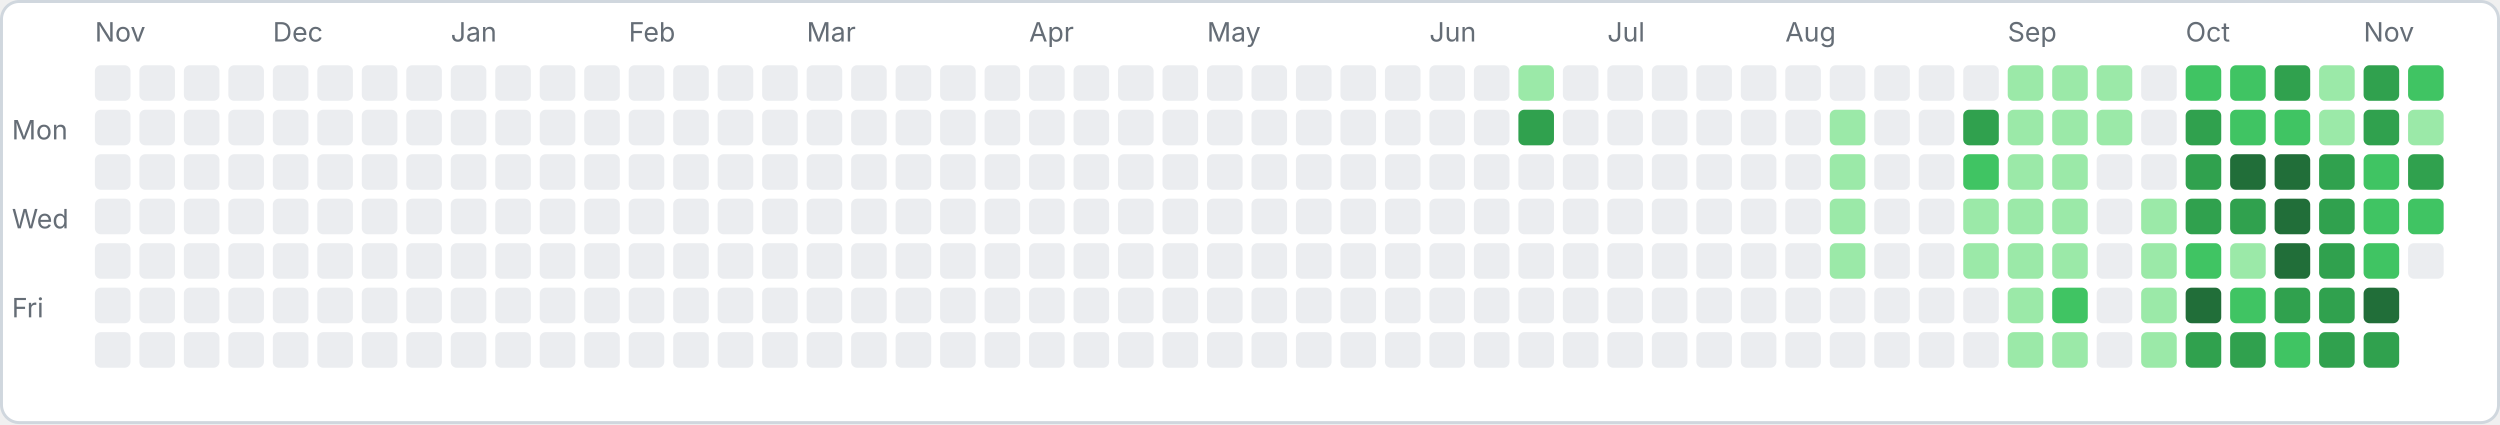
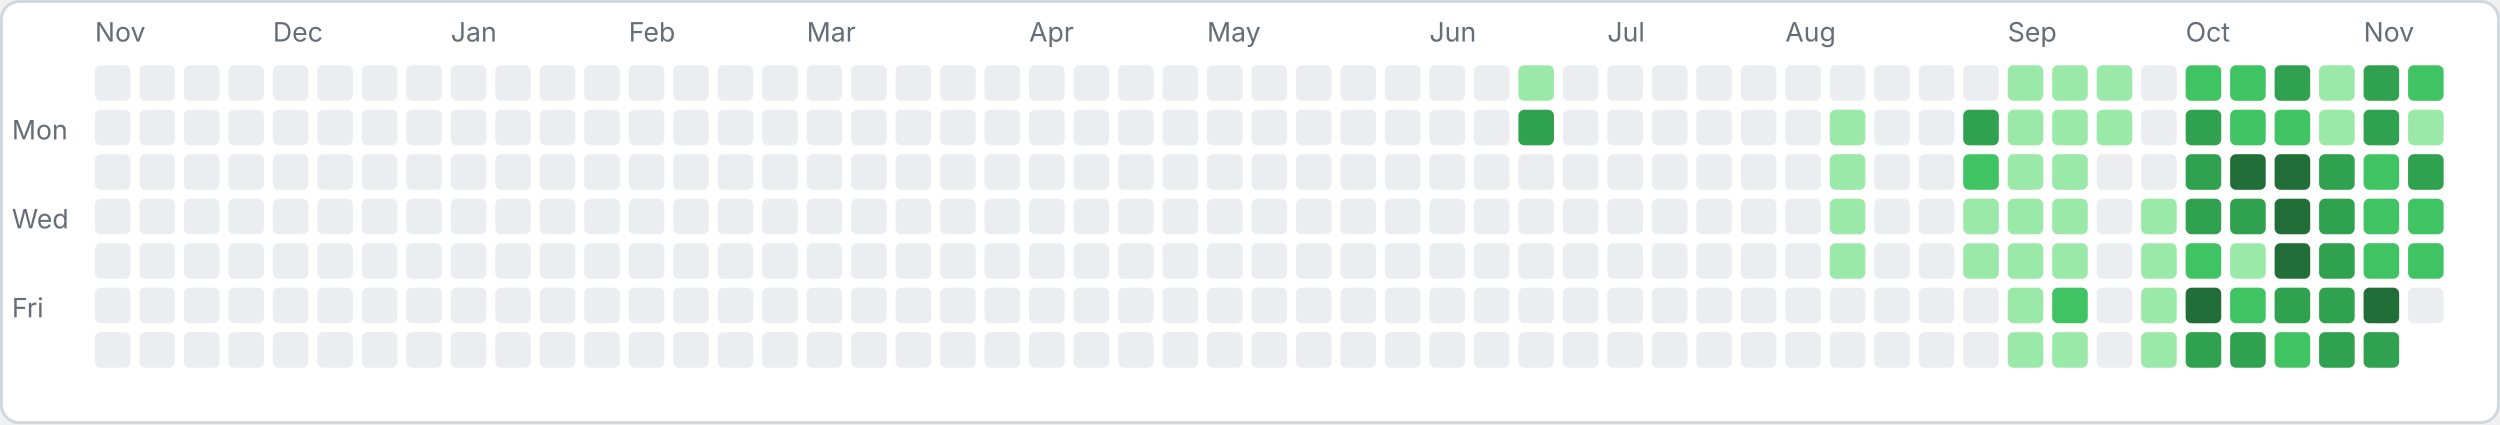
<svg xmlns="http://www.w3.org/2000/svg" width="843" height="143" viewBox="0 0 843 143">
  <rect x="0.5" y="0.5" width="842" height="142" rx="6" fill="#ffffff" stroke="#d0d7de" />
  <text x="4" y="47" font-family="-apple-system,sans-serif" font-size="9" fill="#656d76">Mon</text>
  <text x="4" y="77" font-family="-apple-system,sans-serif" font-size="9" fill="#656d76">Wed</text>
  <text x="4" y="107" font-family="-apple-system,sans-serif" font-size="9" fill="#656d76">Fri</text>
  <rect x="32" y="22" width="12" height="12" rx="2" fill="#ebedf0" />
  <rect x="32" y="37" width="12" height="12" rx="2" fill="#ebedf0" />
  <rect x="32" y="52" width="12" height="12" rx="2" fill="#ebedf0" />
  <rect x="32" y="67" width="12" height="12" rx="2" fill="#ebedf0" />
  <rect x="32" y="82" width="12" height="12" rx="2" fill="#ebedf0" />
  <rect x="32" y="97" width="12" height="12" rx="2" fill="#ebedf0" />
  <rect x="32" y="112" width="12" height="12" rx="2" fill="#ebedf0" />
  <text x="32" y="14" font-family="-apple-system,sans-serif" font-size="9" fill="#656d76">Nov</text>
  <rect x="47" y="22" width="12" height="12" rx="2" fill="#ebedf0" />
  <rect x="47" y="37" width="12" height="12" rx="2" fill="#ebedf0" />
  <rect x="47" y="52" width="12" height="12" rx="2" fill="#ebedf0" />
  <rect x="47" y="67" width="12" height="12" rx="2" fill="#ebedf0" />
  <rect x="47" y="82" width="12" height="12" rx="2" fill="#ebedf0" />
  <rect x="47" y="97" width="12" height="12" rx="2" fill="#ebedf0" />
  <rect x="47" y="112" width="12" height="12" rx="2" fill="#ebedf0" />
  <rect x="62" y="22" width="12" height="12" rx="2" fill="#ebedf0" />
  <rect x="62" y="37" width="12" height="12" rx="2" fill="#ebedf0" />
  <rect x="62" y="52" width="12" height="12" rx="2" fill="#ebedf0" />
  <rect x="62" y="67" width="12" height="12" rx="2" fill="#ebedf0" />
  <rect x="62" y="82" width="12" height="12" rx="2" fill="#ebedf0" />
  <rect x="62" y="97" width="12" height="12" rx="2" fill="#ebedf0" />
  <rect x="62" y="112" width="12" height="12" rx="2" fill="#ebedf0" />
  <rect x="77" y="22" width="12" height="12" rx="2" fill="#ebedf0" />
  <rect x="77" y="37" width="12" height="12" rx="2" fill="#ebedf0" />
  <rect x="77" y="52" width="12" height="12" rx="2" fill="#ebedf0" />
  <rect x="77" y="67" width="12" height="12" rx="2" fill="#ebedf0" />
  <rect x="77" y="82" width="12" height="12" rx="2" fill="#ebedf0" />
  <rect x="77" y="97" width="12" height="12" rx="2" fill="#ebedf0" />
  <rect x="77" y="112" width="12" height="12" rx="2" fill="#ebedf0" />
  <rect x="92" y="22" width="12" height="12" rx="2" fill="#ebedf0" />
  <rect x="92" y="37" width="12" height="12" rx="2" fill="#ebedf0" />
  <rect x="92" y="52" width="12" height="12" rx="2" fill="#ebedf0" />
  <rect x="92" y="67" width="12" height="12" rx="2" fill="#ebedf0" />
  <rect x="92" y="82" width="12" height="12" rx="2" fill="#ebedf0" />
  <rect x="92" y="97" width="12" height="12" rx="2" fill="#ebedf0" />
  <rect x="92" y="112" width="12" height="12" rx="2" fill="#ebedf0" />
  <text x="92" y="14" font-family="-apple-system,sans-serif" font-size="9" fill="#656d76">Dec</text>
  <rect x="107" y="22" width="12" height="12" rx="2" fill="#ebedf0" />
  <rect x="107" y="37" width="12" height="12" rx="2" fill="#ebedf0" />
  <rect x="107" y="52" width="12" height="12" rx="2" fill="#ebedf0" />
  <rect x="107" y="67" width="12" height="12" rx="2" fill="#ebedf0" />
  <rect x="107" y="82" width="12" height="12" rx="2" fill="#ebedf0" />
  <rect x="107" y="97" width="12" height="12" rx="2" fill="#ebedf0" />
  <rect x="107" y="112" width="12" height="12" rx="2" fill="#ebedf0" />
  <rect x="122" y="22" width="12" height="12" rx="2" fill="#ebedf0" />
  <rect x="122" y="37" width="12" height="12" rx="2" fill="#ebedf0" />
  <rect x="122" y="52" width="12" height="12" rx="2" fill="#ebedf0" />
  <rect x="122" y="67" width="12" height="12" rx="2" fill="#ebedf0" />
  <rect x="122" y="82" width="12" height="12" rx="2" fill="#ebedf0" />
  <rect x="122" y="97" width="12" height="12" rx="2" fill="#ebedf0" />
  <rect x="122" y="112" width="12" height="12" rx="2" fill="#ebedf0" />
  <rect x="137" y="22" width="12" height="12" rx="2" fill="#ebedf0" />
  <rect x="137" y="37" width="12" height="12" rx="2" fill="#ebedf0" />
  <rect x="137" y="52" width="12" height="12" rx="2" fill="#ebedf0" />
  <rect x="137" y="67" width="12" height="12" rx="2" fill="#ebedf0" />
  <rect x="137" y="82" width="12" height="12" rx="2" fill="#ebedf0" />
  <rect x="137" y="97" width="12" height="12" rx="2" fill="#ebedf0" />
  <rect x="137" y="112" width="12" height="12" rx="2" fill="#ebedf0" />
  <rect x="152" y="22" width="12" height="12" rx="2" fill="#ebedf0" />
  <rect x="152" y="37" width="12" height="12" rx="2" fill="#ebedf0" />
  <rect x="152" y="52" width="12" height="12" rx="2" fill="#ebedf0" />
  <rect x="152" y="67" width="12" height="12" rx="2" fill="#ebedf0" />
  <rect x="152" y="82" width="12" height="12" rx="2" fill="#ebedf0" />
  <rect x="152" y="97" width="12" height="12" rx="2" fill="#ebedf0" />
  <rect x="152" y="112" width="12" height="12" rx="2" fill="#ebedf0" />
  <text x="152" y="14" font-family="-apple-system,sans-serif" font-size="9" fill="#656d76">Jan</text>
  <rect x="167" y="22" width="12" height="12" rx="2" fill="#ebedf0" />
  <rect x="167" y="37" width="12" height="12" rx="2" fill="#ebedf0" />
  <rect x="167" y="52" width="12" height="12" rx="2" fill="#ebedf0" />
  <rect x="167" y="67" width="12" height="12" rx="2" fill="#ebedf0" />
  <rect x="167" y="82" width="12" height="12" rx="2" fill="#ebedf0" />
  <rect x="167" y="97" width="12" height="12" rx="2" fill="#ebedf0" />
  <rect x="167" y="112" width="12" height="12" rx="2" fill="#ebedf0" />
  <rect x="182" y="22" width="12" height="12" rx="2" fill="#ebedf0" />
  <rect x="182" y="37" width="12" height="12" rx="2" fill="#ebedf0" />
  <rect x="182" y="52" width="12" height="12" rx="2" fill="#ebedf0" />
  <rect x="182" y="67" width="12" height="12" rx="2" fill="#ebedf0" />
  <rect x="182" y="82" width="12" height="12" rx="2" fill="#ebedf0" />
  <rect x="182" y="97" width="12" height="12" rx="2" fill="#ebedf0" />
  <rect x="182" y="112" width="12" height="12" rx="2" fill="#ebedf0" />
  <rect x="197" y="22" width="12" height="12" rx="2" fill="#ebedf0" />
  <rect x="197" y="37" width="12" height="12" rx="2" fill="#ebedf0" />
  <rect x="197" y="52" width="12" height="12" rx="2" fill="#ebedf0" />
  <rect x="197" y="67" width="12" height="12" rx="2" fill="#ebedf0" />
  <rect x="197" y="82" width="12" height="12" rx="2" fill="#ebedf0" />
  <rect x="197" y="97" width="12" height="12" rx="2" fill="#ebedf0" />
  <rect x="197" y="112" width="12" height="12" rx="2" fill="#ebedf0" />
  <rect x="212" y="22" width="12" height="12" rx="2" fill="#ebedf0" />
  <rect x="212" y="37" width="12" height="12" rx="2" fill="#ebedf0" />
  <rect x="212" y="52" width="12" height="12" rx="2" fill="#ebedf0" />
  <rect x="212" y="67" width="12" height="12" rx="2" fill="#ebedf0" />
  <rect x="212" y="82" width="12" height="12" rx="2" fill="#ebedf0" />
  <rect x="212" y="97" width="12" height="12" rx="2" fill="#ebedf0" />
  <rect x="212" y="112" width="12" height="12" rx="2" fill="#ebedf0" />
  <text x="212" y="14" font-family="-apple-system,sans-serif" font-size="9" fill="#656d76">Feb</text>
  <rect x="227" y="22" width="12" height="12" rx="2" fill="#ebedf0" />
  <rect x="227" y="37" width="12" height="12" rx="2" fill="#ebedf0" />
  <rect x="227" y="52" width="12" height="12" rx="2" fill="#ebedf0" />
  <rect x="227" y="67" width="12" height="12" rx="2" fill="#ebedf0" />
  <rect x="227" y="82" width="12" height="12" rx="2" fill="#ebedf0" />
  <rect x="227" y="97" width="12" height="12" rx="2" fill="#ebedf0" />
  <rect x="227" y="112" width="12" height="12" rx="2" fill="#ebedf0" />
  <rect x="242" y="22" width="12" height="12" rx="2" fill="#ebedf0" />
  <rect x="242" y="37" width="12" height="12" rx="2" fill="#ebedf0" />
  <rect x="242" y="52" width="12" height="12" rx="2" fill="#ebedf0" />
  <rect x="242" y="67" width="12" height="12" rx="2" fill="#ebedf0" />
  <rect x="242" y="82" width="12" height="12" rx="2" fill="#ebedf0" />
  <rect x="242" y="97" width="12" height="12" rx="2" fill="#ebedf0" />
  <rect x="242" y="112" width="12" height="12" rx="2" fill="#ebedf0" />
  <rect x="257" y="22" width="12" height="12" rx="2" fill="#ebedf0" />
  <rect x="257" y="37" width="12" height="12" rx="2" fill="#ebedf0" />
  <rect x="257" y="52" width="12" height="12" rx="2" fill="#ebedf0" />
  <rect x="257" y="67" width="12" height="12" rx="2" fill="#ebedf0" />
  <rect x="257" y="82" width="12" height="12" rx="2" fill="#ebedf0" />
  <rect x="257" y="97" width="12" height="12" rx="2" fill="#ebedf0" />
  <rect x="257" y="112" width="12" height="12" rx="2" fill="#ebedf0" />
  <rect x="272" y="22" width="12" height="12" rx="2" fill="#ebedf0" />
  <rect x="272" y="37" width="12" height="12" rx="2" fill="#ebedf0" />
  <rect x="272" y="52" width="12" height="12" rx="2" fill="#ebedf0" />
  <rect x="272" y="67" width="12" height="12" rx="2" fill="#ebedf0" />
  <rect x="272" y="82" width="12" height="12" rx="2" fill="#ebedf0" />
  <rect x="272" y="97" width="12" height="12" rx="2" fill="#ebedf0" />
  <rect x="272" y="112" width="12" height="12" rx="2" fill="#ebedf0" />
  <text x="272" y="14" font-family="-apple-system,sans-serif" font-size="9" fill="#656d76">Mar</text>
  <rect x="287" y="22" width="12" height="12" rx="2" fill="#ebedf0" />
  <rect x="287" y="37" width="12" height="12" rx="2" fill="#ebedf0" />
  <rect x="287" y="52" width="12" height="12" rx="2" fill="#ebedf0" />
  <rect x="287" y="67" width="12" height="12" rx="2" fill="#ebedf0" />
  <rect x="287" y="82" width="12" height="12" rx="2" fill="#ebedf0" />
  <rect x="287" y="97" width="12" height="12" rx="2" fill="#ebedf0" />
  <rect x="287" y="112" width="12" height="12" rx="2" fill="#ebedf0" />
  <rect x="302" y="22" width="12" height="12" rx="2" fill="#ebedf0" />
  <rect x="302" y="37" width="12" height="12" rx="2" fill="#ebedf0" />
  <rect x="302" y="52" width="12" height="12" rx="2" fill="#ebedf0" />
  <rect x="302" y="67" width="12" height="12" rx="2" fill="#ebedf0" />
  <rect x="302" y="82" width="12" height="12" rx="2" fill="#ebedf0" />
  <rect x="302" y="97" width="12" height="12" rx="2" fill="#ebedf0" />
  <rect x="302" y="112" width="12" height="12" rx="2" fill="#ebedf0" />
  <rect x="317" y="22" width="12" height="12" rx="2" fill="#ebedf0" />
  <rect x="317" y="37" width="12" height="12" rx="2" fill="#ebedf0" />
  <rect x="317" y="52" width="12" height="12" rx="2" fill="#ebedf0" />
  <rect x="317" y="67" width="12" height="12" rx="2" fill="#ebedf0" />
  <rect x="317" y="82" width="12" height="12" rx="2" fill="#ebedf0" />
  <rect x="317" y="97" width="12" height="12" rx="2" fill="#ebedf0" />
  <rect x="317" y="112" width="12" height="12" rx="2" fill="#ebedf0" />
  <rect x="332" y="22" width="12" height="12" rx="2" fill="#ebedf0" />
  <rect x="332" y="37" width="12" height="12" rx="2" fill="#ebedf0" />
  <rect x="332" y="52" width="12" height="12" rx="2" fill="#ebedf0" />
  <rect x="332" y="67" width="12" height="12" rx="2" fill="#ebedf0" />
  <rect x="332" y="82" width="12" height="12" rx="2" fill="#ebedf0" />
  <rect x="332" y="97" width="12" height="12" rx="2" fill="#ebedf0" />
  <rect x="332" y="112" width="12" height="12" rx="2" fill="#ebedf0" />
  <rect x="347" y="22" width="12" height="12" rx="2" fill="#ebedf0" />
  <rect x="347" y="37" width="12" height="12" rx="2" fill="#ebedf0" />
  <rect x="347" y="52" width="12" height="12" rx="2" fill="#ebedf0" />
  <rect x="347" y="67" width="12" height="12" rx="2" fill="#ebedf0" />
  <rect x="347" y="82" width="12" height="12" rx="2" fill="#ebedf0" />
  <rect x="347" y="97" width="12" height="12" rx="2" fill="#ebedf0" />
  <rect x="347" y="112" width="12" height="12" rx="2" fill="#ebedf0" />
  <text x="347" y="14" font-family="-apple-system,sans-serif" font-size="9" fill="#656d76">Apr</text>
  <rect x="362" y="22" width="12" height="12" rx="2" fill="#ebedf0" />
  <rect x="362" y="37" width="12" height="12" rx="2" fill="#ebedf0" />
  <rect x="362" y="52" width="12" height="12" rx="2" fill="#ebedf0" />
  <rect x="362" y="67" width="12" height="12" rx="2" fill="#ebedf0" />
  <rect x="362" y="82" width="12" height="12" rx="2" fill="#ebedf0" />
  <rect x="362" y="97" width="12" height="12" rx="2" fill="#ebedf0" />
  <rect x="362" y="112" width="12" height="12" rx="2" fill="#ebedf0" />
  <rect x="377" y="22" width="12" height="12" rx="2" fill="#ebedf0" />
  <rect x="377" y="37" width="12" height="12" rx="2" fill="#ebedf0" />
  <rect x="377" y="52" width="12" height="12" rx="2" fill="#ebedf0" />
  <rect x="377" y="67" width="12" height="12" rx="2" fill="#ebedf0" />
  <rect x="377" y="82" width="12" height="12" rx="2" fill="#ebedf0" />
  <rect x="377" y="97" width="12" height="12" rx="2" fill="#ebedf0" />
  <rect x="377" y="112" width="12" height="12" rx="2" fill="#ebedf0" />
  <rect x="392" y="22" width="12" height="12" rx="2" fill="#ebedf0" />
  <rect x="392" y="37" width="12" height="12" rx="2" fill="#ebedf0" />
  <rect x="392" y="52" width="12" height="12" rx="2" fill="#ebedf0" />
  <rect x="392" y="67" width="12" height="12" rx="2" fill="#ebedf0" />
  <rect x="392" y="82" width="12" height="12" rx="2" fill="#ebedf0" />
  <rect x="392" y="97" width="12" height="12" rx="2" fill="#ebedf0" />
  <rect x="392" y="112" width="12" height="12" rx="2" fill="#ebedf0" />
  <rect x="407" y="22" width="12" height="12" rx="2" fill="#ebedf0" />
  <rect x="407" y="37" width="12" height="12" rx="2" fill="#ebedf0" />
  <rect x="407" y="52" width="12" height="12" rx="2" fill="#ebedf0" />
  <rect x="407" y="67" width="12" height="12" rx="2" fill="#ebedf0" />
  <rect x="407" y="82" width="12" height="12" rx="2" fill="#ebedf0" />
  <rect x="407" y="97" width="12" height="12" rx="2" fill="#ebedf0" />
  <rect x="407" y="112" width="12" height="12" rx="2" fill="#ebedf0" />
  <text x="407" y="14" font-family="-apple-system,sans-serif" font-size="9" fill="#656d76">May</text>
  <rect x="422" y="22" width="12" height="12" rx="2" fill="#ebedf0" />
  <rect x="422" y="37" width="12" height="12" rx="2" fill="#ebedf0" />
  <rect x="422" y="52" width="12" height="12" rx="2" fill="#ebedf0" />
  <rect x="422" y="67" width="12" height="12" rx="2" fill="#ebedf0" />
  <rect x="422" y="82" width="12" height="12" rx="2" fill="#ebedf0" />
  <rect x="422" y="97" width="12" height="12" rx="2" fill="#ebedf0" />
  <rect x="422" y="112" width="12" height="12" rx="2" fill="#ebedf0" />
  <rect x="437" y="22" width="12" height="12" rx="2" fill="#ebedf0" />
  <rect x="437" y="37" width="12" height="12" rx="2" fill="#ebedf0" />
  <rect x="437" y="52" width="12" height="12" rx="2" fill="#ebedf0" />
  <rect x="437" y="67" width="12" height="12" rx="2" fill="#ebedf0" />
  <rect x="437" y="82" width="12" height="12" rx="2" fill="#ebedf0" />
  <rect x="437" y="97" width="12" height="12" rx="2" fill="#ebedf0" />
  <rect x="437" y="112" width="12" height="12" rx="2" fill="#ebedf0" />
  <rect x="452" y="22" width="12" height="12" rx="2" fill="#ebedf0" />
  <rect x="452" y="37" width="12" height="12" rx="2" fill="#ebedf0" />
  <rect x="452" y="52" width="12" height="12" rx="2" fill="#ebedf0" />
  <rect x="452" y="67" width="12" height="12" rx="2" fill="#ebedf0" />
  <rect x="452" y="82" width="12" height="12" rx="2" fill="#ebedf0" />
  <rect x="452" y="97" width="12" height="12" rx="2" fill="#ebedf0" />
  <rect x="452" y="112" width="12" height="12" rx="2" fill="#ebedf0" />
  <rect x="467" y="22" width="12" height="12" rx="2" fill="#ebedf0" />
  <rect x="467" y="37" width="12" height="12" rx="2" fill="#ebedf0" />
  <rect x="467" y="52" width="12" height="12" rx="2" fill="#ebedf0" />
  <rect x="467" y="67" width="12" height="12" rx="2" fill="#ebedf0" />
  <rect x="467" y="82" width="12" height="12" rx="2" fill="#ebedf0" />
  <rect x="467" y="97" width="12" height="12" rx="2" fill="#ebedf0" />
  <rect x="467" y="112" width="12" height="12" rx="2" fill="#ebedf0" />
  <rect x="482" y="22" width="12" height="12" rx="2" fill="#ebedf0" />
  <rect x="482" y="37" width="12" height="12" rx="2" fill="#ebedf0" />
  <rect x="482" y="52" width="12" height="12" rx="2" fill="#ebedf0" />
  <rect x="482" y="67" width="12" height="12" rx="2" fill="#ebedf0" />
  <rect x="482" y="82" width="12" height="12" rx="2" fill="#ebedf0" />
  <rect x="482" y="97" width="12" height="12" rx="2" fill="#ebedf0" />
  <rect x="482" y="112" width="12" height="12" rx="2" fill="#ebedf0" />
  <text x="482" y="14" font-family="-apple-system,sans-serif" font-size="9" fill="#656d76">Jun</text>
  <rect x="497" y="22" width="12" height="12" rx="2" fill="#ebedf0" />
  <rect x="497" y="37" width="12" height="12" rx="2" fill="#ebedf0" />
  <rect x="497" y="52" width="12" height="12" rx="2" fill="#ebedf0" />
  <rect x="497" y="67" width="12" height="12" rx="2" fill="#ebedf0" />
  <rect x="497" y="82" width="12" height="12" rx="2" fill="#ebedf0" />
  <rect x="497" y="97" width="12" height="12" rx="2" fill="#ebedf0" />
  <rect x="497" y="112" width="12" height="12" rx="2" fill="#ebedf0" />
  <rect x="512" y="22" width="12" height="12" rx="2" fill="#9be9a8" />
  <rect x="512" y="37" width="12" height="12" rx="2" fill="#30a14e" />
  <rect x="512" y="52" width="12" height="12" rx="2" fill="#ebedf0" />
  <rect x="512" y="67" width="12" height="12" rx="2" fill="#ebedf0" />
  <rect x="512" y="82" width="12" height="12" rx="2" fill="#ebedf0" />
  <rect x="512" y="97" width="12" height="12" rx="2" fill="#ebedf0" />
  <rect x="512" y="112" width="12" height="12" rx="2" fill="#ebedf0" />
  <rect x="527" y="22" width="12" height="12" rx="2" fill="#ebedf0" />
  <rect x="527" y="37" width="12" height="12" rx="2" fill="#ebedf0" />
  <rect x="527" y="52" width="12" height="12" rx="2" fill="#ebedf0" />
  <rect x="527" y="67" width="12" height="12" rx="2" fill="#ebedf0" />
  <rect x="527" y="82" width="12" height="12" rx="2" fill="#ebedf0" />
  <rect x="527" y="97" width="12" height="12" rx="2" fill="#ebedf0" />
  <rect x="527" y="112" width="12" height="12" rx="2" fill="#ebedf0" />
  <rect x="542" y="22" width="12" height="12" rx="2" fill="#ebedf0" />
  <rect x="542" y="37" width="12" height="12" rx="2" fill="#ebedf0" />
  <rect x="542" y="52" width="12" height="12" rx="2" fill="#ebedf0" />
  <rect x="542" y="67" width="12" height="12" rx="2" fill="#ebedf0" />
  <rect x="542" y="82" width="12" height="12" rx="2" fill="#ebedf0" />
  <rect x="542" y="97" width="12" height="12" rx="2" fill="#ebedf0" />
  <rect x="542" y="112" width="12" height="12" rx="2" fill="#ebedf0" />
  <text x="542" y="14" font-family="-apple-system,sans-serif" font-size="9" fill="#656d76">Jul</text>
  <rect x="557" y="22" width="12" height="12" rx="2" fill="#ebedf0" />
  <rect x="557" y="37" width="12" height="12" rx="2" fill="#ebedf0" />
  <rect x="557" y="52" width="12" height="12" rx="2" fill="#ebedf0" />
  <rect x="557" y="67" width="12" height="12" rx="2" fill="#ebedf0" />
  <rect x="557" y="82" width="12" height="12" rx="2" fill="#ebedf0" />
  <rect x="557" y="97" width="12" height="12" rx="2" fill="#ebedf0" />
  <rect x="557" y="112" width="12" height="12" rx="2" fill="#ebedf0" />
  <rect x="572" y="22" width="12" height="12" rx="2" fill="#ebedf0" />
  <rect x="572" y="37" width="12" height="12" rx="2" fill="#ebedf0" />
  <rect x="572" y="52" width="12" height="12" rx="2" fill="#ebedf0" />
  <rect x="572" y="67" width="12" height="12" rx="2" fill="#ebedf0" />
  <rect x="572" y="82" width="12" height="12" rx="2" fill="#ebedf0" />
  <rect x="572" y="97" width="12" height="12" rx="2" fill="#ebedf0" />
  <rect x="572" y="112" width="12" height="12" rx="2" fill="#ebedf0" />
  <rect x="587" y="22" width="12" height="12" rx="2" fill="#ebedf0" />
  <rect x="587" y="37" width="12" height="12" rx="2" fill="#ebedf0" />
  <rect x="587" y="52" width="12" height="12" rx="2" fill="#ebedf0" />
  <rect x="587" y="67" width="12" height="12" rx="2" fill="#ebedf0" />
  <rect x="587" y="82" width="12" height="12" rx="2" fill="#ebedf0" />
  <rect x="587" y="97" width="12" height="12" rx="2" fill="#ebedf0" />
  <rect x="587" y="112" width="12" height="12" rx="2" fill="#ebedf0" />
  <rect x="602" y="22" width="12" height="12" rx="2" fill="#ebedf0" />
  <rect x="602" y="37" width="12" height="12" rx="2" fill="#ebedf0" />
  <rect x="602" y="52" width="12" height="12" rx="2" fill="#ebedf0" />
  <rect x="602" y="67" width="12" height="12" rx="2" fill="#ebedf0" />
  <rect x="602" y="82" width="12" height="12" rx="2" fill="#ebedf0" />
  <rect x="602" y="97" width="12" height="12" rx="2" fill="#ebedf0" />
  <rect x="602" y="112" width="12" height="12" rx="2" fill="#ebedf0" />
  <text x="602" y="14" font-family="-apple-system,sans-serif" font-size="9" fill="#656d76">Aug</text>
  <rect x="617" y="22" width="12" height="12" rx="2" fill="#ebedf0" />
  <rect x="617" y="37" width="12" height="12" rx="2" fill="#9be9a8" />
  <rect x="617" y="52" width="12" height="12" rx="2" fill="#9be9a8" />
  <rect x="617" y="67" width="12" height="12" rx="2" fill="#9be9a8" />
  <rect x="617" y="82" width="12" height="12" rx="2" fill="#9be9a8" />
  <rect x="617" y="97" width="12" height="12" rx="2" fill="#ebedf0" />
  <rect x="617" y="112" width="12" height="12" rx="2" fill="#ebedf0" />
  <rect x="632" y="22" width="12" height="12" rx="2" fill="#ebedf0" />
  <rect x="632" y="37" width="12" height="12" rx="2" fill="#ebedf0" />
  <rect x="632" y="52" width="12" height="12" rx="2" fill="#ebedf0" />
  <rect x="632" y="67" width="12" height="12" rx="2" fill="#ebedf0" />
  <rect x="632" y="82" width="12" height="12" rx="2" fill="#ebedf0" />
  <rect x="632" y="97" width="12" height="12" rx="2" fill="#ebedf0" />
  <rect x="632" y="112" width="12" height="12" rx="2" fill="#ebedf0" />
  <rect x="647" y="22" width="12" height="12" rx="2" fill="#ebedf0" />
  <rect x="647" y="37" width="12" height="12" rx="2" fill="#ebedf0" />
  <rect x="647" y="52" width="12" height="12" rx="2" fill="#ebedf0" />
  <rect x="647" y="67" width="12" height="12" rx="2" fill="#ebedf0" />
  <rect x="647" y="82" width="12" height="12" rx="2" fill="#ebedf0" />
  <rect x="647" y="97" width="12" height="12" rx="2" fill="#ebedf0" />
  <rect x="647" y="112" width="12" height="12" rx="2" fill="#ebedf0" />
  <rect x="662" y="22" width="12" height="12" rx="2" fill="#ebedf0" />
  <rect x="662" y="37" width="12" height="12" rx="2" fill="#30a14e" />
  <rect x="662" y="52" width="12" height="12" rx="2" fill="#40c463" />
  <rect x="662" y="67" width="12" height="12" rx="2" fill="#9be9a8" />
  <rect x="662" y="82" width="12" height="12" rx="2" fill="#9be9a8" />
  <rect x="662" y="97" width="12" height="12" rx="2" fill="#ebedf0" />
  <rect x="662" y="112" width="12" height="12" rx="2" fill="#ebedf0" />
  <rect x="677" y="22" width="12" height="12" rx="2" fill="#9be9a8" />
  <rect x="677" y="37" width="12" height="12" rx="2" fill="#9be9a8" />
  <rect x="677" y="52" width="12" height="12" rx="2" fill="#9be9a8" />
  <rect x="677" y="67" width="12" height="12" rx="2" fill="#9be9a8" />
  <rect x="677" y="82" width="12" height="12" rx="2" fill="#9be9a8" />
  <rect x="677" y="97" width="12" height="12" rx="2" fill="#9be9a8" />
  <rect x="677" y="112" width="12" height="12" rx="2" fill="#9be9a8" />
  <text x="677" y="14" font-family="-apple-system,sans-serif" font-size="9" fill="#656d76">Sep</text>
  <rect x="692" y="22" width="12" height="12" rx="2" fill="#9be9a8" />
  <rect x="692" y="37" width="12" height="12" rx="2" fill="#9be9a8" />
  <rect x="692" y="52" width="12" height="12" rx="2" fill="#9be9a8" />
  <rect x="692" y="67" width="12" height="12" rx="2" fill="#9be9a8" />
  <rect x="692" y="82" width="12" height="12" rx="2" fill="#9be9a8" />
  <rect x="692" y="97" width="12" height="12" rx="2" fill="#40c463" />
  <rect x="692" y="112" width="12" height="12" rx="2" fill="#9be9a8" />
  <rect x="707" y="22" width="12" height="12" rx="2" fill="#9be9a8" />
  <rect x="707" y="37" width="12" height="12" rx="2" fill="#9be9a8" />
  <rect x="707" y="52" width="12" height="12" rx="2" fill="#ebedf0" />
  <rect x="707" y="67" width="12" height="12" rx="2" fill="#ebedf0" />
  <rect x="707" y="82" width="12" height="12" rx="2" fill="#ebedf0" />
  <rect x="707" y="97" width="12" height="12" rx="2" fill="#ebedf0" />
  <rect x="707" y="112" width="12" height="12" rx="2" fill="#ebedf0" />
  <rect x="722" y="22" width="12" height="12" rx="2" fill="#ebedf0" />
  <rect x="722" y="37" width="12" height="12" rx="2" fill="#ebedf0" />
  <rect x="722" y="52" width="12" height="12" rx="2" fill="#ebedf0" />
  <rect x="722" y="67" width="12" height="12" rx="2" fill="#9be9a8" />
  <rect x="722" y="82" width="12" height="12" rx="2" fill="#9be9a8" />
  <rect x="722" y="97" width="12" height="12" rx="2" fill="#9be9a8" />
  <rect x="722" y="112" width="12" height="12" rx="2" fill="#9be9a8" />
  <rect x="737" y="22" width="12" height="12" rx="2" fill="#40c463" />
  <rect x="737" y="37" width="12" height="12" rx="2" fill="#30a14e" />
  <rect x="737" y="52" width="12" height="12" rx="2" fill="#30a14e" />
  <rect x="737" y="67" width="12" height="12" rx="2" fill="#30a14e" />
  <rect x="737" y="82" width="12" height="12" rx="2" fill="#40c463" />
  <rect x="737" y="97" width="12" height="12" rx="2" fill="#216e39" />
  <rect x="737" y="112" width="12" height="12" rx="2" fill="#30a14e" />
  <text x="737" y="14" font-family="-apple-system,sans-serif" font-size="9" fill="#656d76">Oct</text>
  <rect x="752" y="22" width="12" height="12" rx="2" fill="#40c463" />
  <rect x="752" y="37" width="12" height="12" rx="2" fill="#40c463" />
  <rect x="752" y="52" width="12" height="12" rx="2" fill="#216e39" />
  <rect x="752" y="67" width="12" height="12" rx="2" fill="#30a14e" />
  <rect x="752" y="82" width="12" height="12" rx="2" fill="#9be9a8" />
  <rect x="752" y="97" width="12" height="12" rx="2" fill="#40c463" />
  <rect x="752" y="112" width="12" height="12" rx="2" fill="#30a14e" />
  <rect x="767" y="22" width="12" height="12" rx="2" fill="#30a14e" />
  <rect x="767" y="37" width="12" height="12" rx="2" fill="#40c463" />
  <rect x="767" y="52" width="12" height="12" rx="2" fill="#216e39" />
  <rect x="767" y="67" width="12" height="12" rx="2" fill="#216e39" />
  <rect x="767" y="82" width="12" height="12" rx="2" fill="#216e39" />
  <rect x="767" y="97" width="12" height="12" rx="2" fill="#30a14e" />
  <rect x="767" y="112" width="12" height="12" rx="2" fill="#40c463" />
  <rect x="782" y="22" width="12" height="12" rx="2" fill="#9be9a8" />
  <rect x="782" y="37" width="12" height="12" rx="2" fill="#9be9a8" />
  <rect x="782" y="52" width="12" height="12" rx="2" fill="#30a14e" />
  <rect x="782" y="67" width="12" height="12" rx="2" fill="#30a14e" />
  <rect x="782" y="82" width="12" height="12" rx="2" fill="#30a14e" />
  <rect x="782" y="97" width="12" height="12" rx="2" fill="#30a14e" />
  <rect x="782" y="112" width="12" height="12" rx="2" fill="#30a14e" />
  <rect x="797" y="22" width="12" height="12" rx="2" fill="#30a14e" />
  <rect x="797" y="37" width="12" height="12" rx="2" fill="#30a14e" />
  <rect x="797" y="52" width="12" height="12" rx="2" fill="#40c463" />
  <rect x="797" y="67" width="12" height="12" rx="2" fill="#40c463" />
  <rect x="797" y="82" width="12" height="12" rx="2" fill="#40c463" />
  <rect x="797" y="97" width="12" height="12" rx="2" fill="#216e39" />
  <rect x="797" y="112" width="12" height="12" rx="2" fill="#30a14e" />
  <text x="797" y="14" font-family="-apple-system,sans-serif" font-size="9" fill="#656d76">Nov</text>
  <rect x="812" y="22" width="12" height="12" rx="2" fill="#40c463" />
  <rect x="812" y="37" width="12" height="12" rx="2" fill="#9be9a8" />
  <rect x="812" y="52" width="12" height="12" rx="2" fill="#30a14e" />
  <rect x="812" y="67" width="12" height="12" rx="2" fill="#40c463" />
-   <rect x="812" y="82" width="12" height="12" rx="2" fill="#ebedf0" />
+   <rect x="812" y="82" width="12" height="12" rx="2" fill="#40c463" />
+   <rect x="812" y="97" width="12" height="12" rx="2" fill="#ebedf0" />
</svg>
